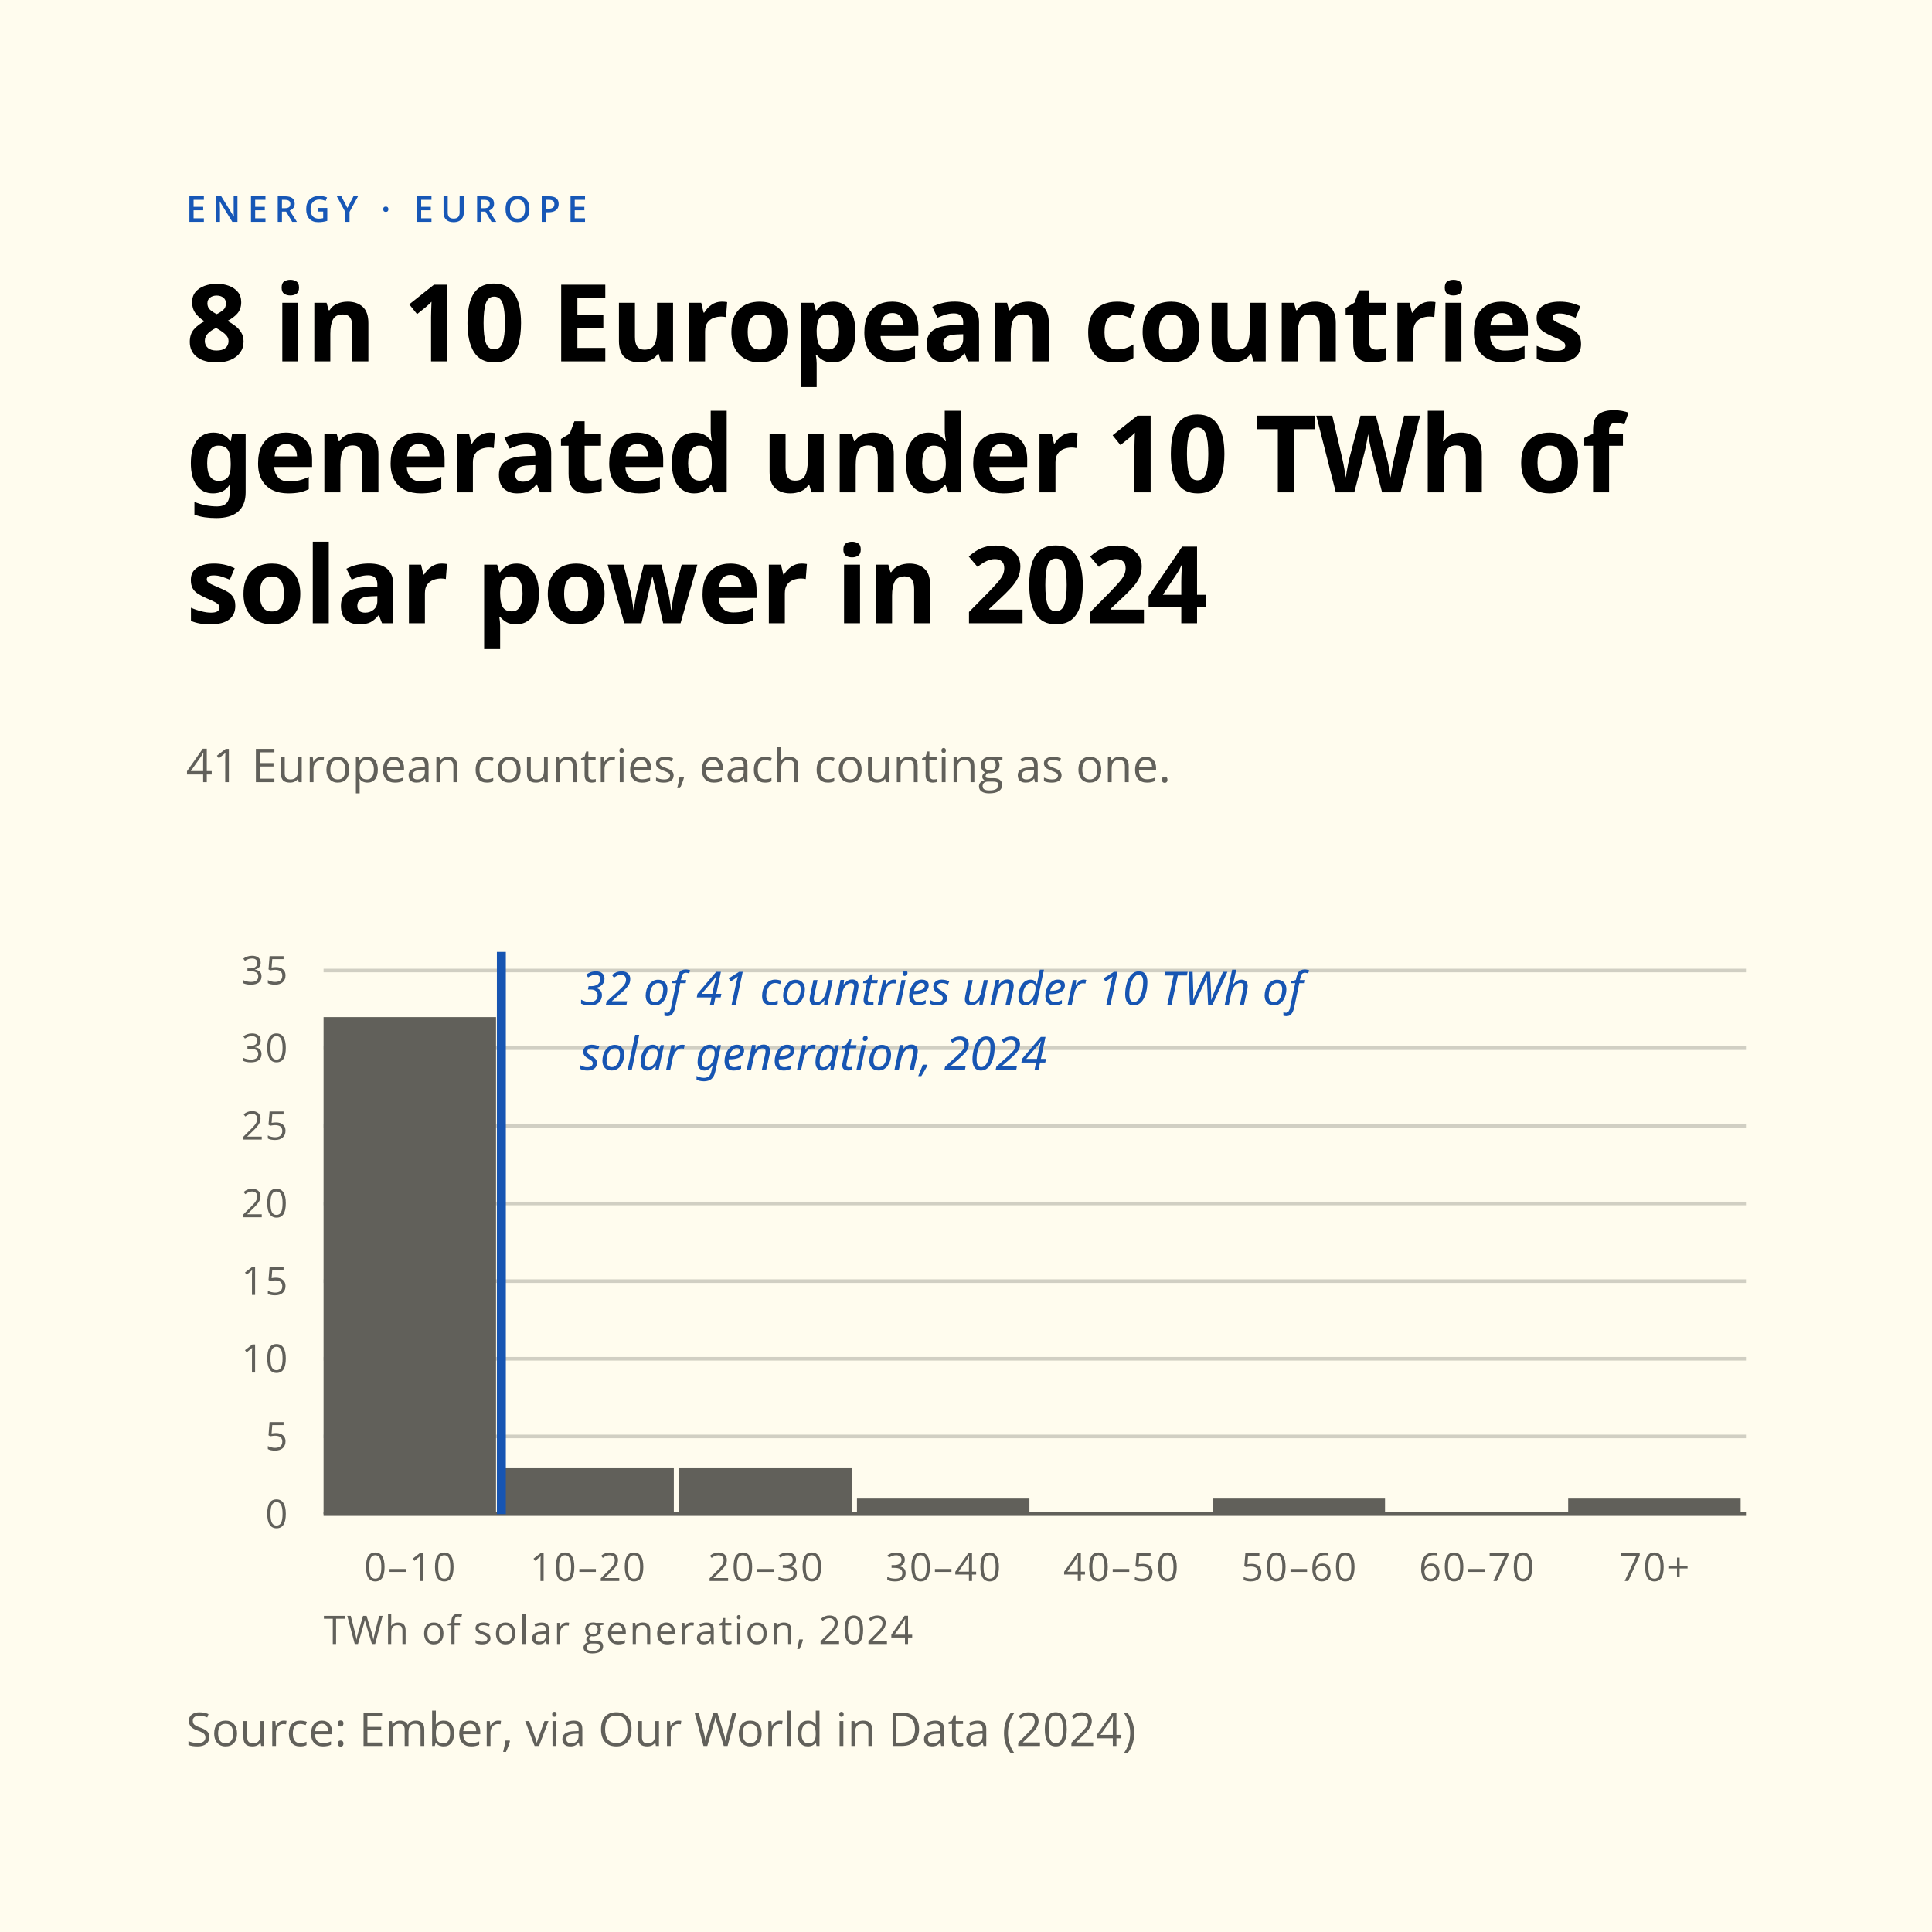
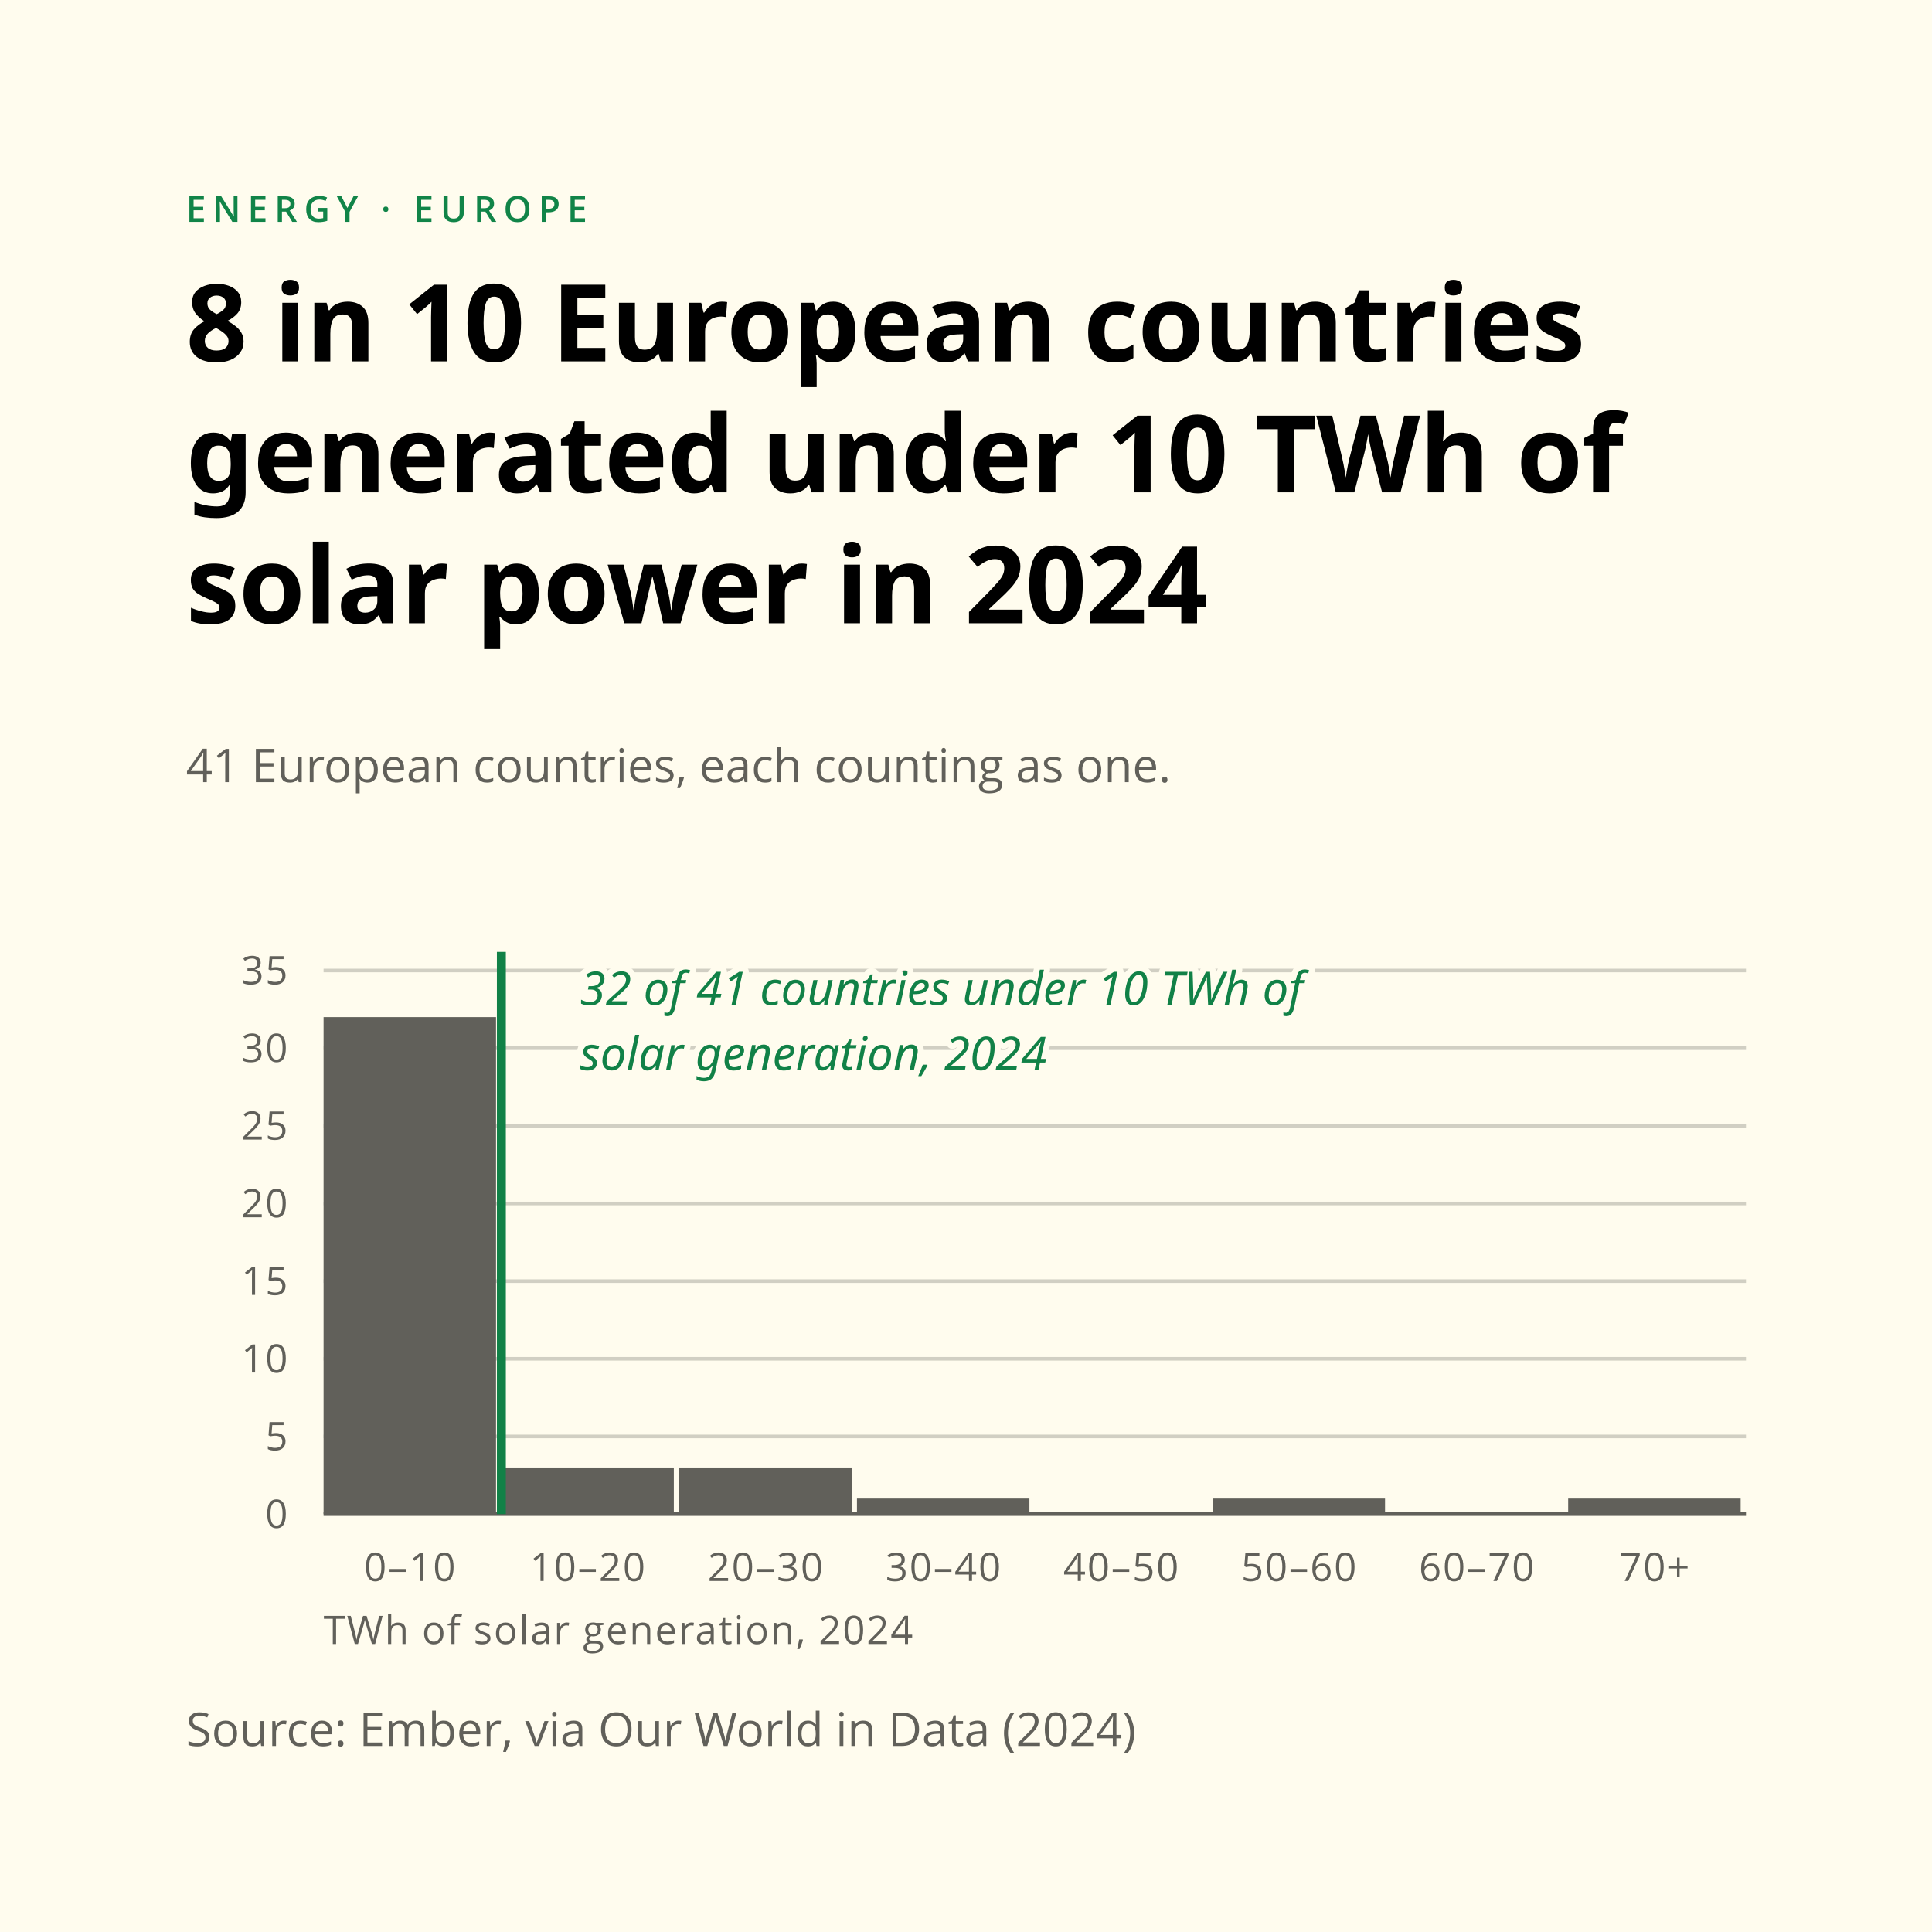
<svg xmlns="http://www.w3.org/2000/svg" width="540" height="540" viewBox="0 0 540 540" role="img" aria-label="Histogram of solar electricity generation across 41 European countries in 2024, in bins of 10 TWh.">
  <rect x="0" y="0" width="540" height="540" fill="#FFFCEE" />
-   <text x="52" y="62" font-family="Open Sans" font-size="10" font-weight="600" font-style="normal" letter-spacing="1.9" fill="#1757B6">ENERGY · EUROPE</text>
+   <text x="52" y="62" font-family="Open Sans" font-size="10" font-weight="600" font-style="normal" letter-spacing="1.9" fill="#118448">ENERGY · EUROPE</text>
  <text x="52" y="101" font-family="Merriweather" font-size="30" font-weight="700" font-style="normal" letter-spacing="-0.2" fill="#000000">8 in 10 European countries</text>
  <text x="52" y="137.602" font-family="Merriweather" font-size="30" font-weight="700" font-style="normal" letter-spacing="-0.2" fill="#000000">generated under 10 TWh of</text>
  <text x="52" y="174.203" font-family="Merriweather" font-size="30" font-weight="700" font-style="normal" letter-spacing="-0.2" fill="#000000">solar power in 2024</text>
  <text x="52" y="218.605" font-family="Open Sans" font-size="13" font-weight="400" font-style="normal" letter-spacing="0" fill="#61605a">41 European countries, each counting as one.</text>
  <text x="52" y="488" font-family="Open Sans" font-size="13" font-weight="400" font-style="normal" letter-spacing="0" fill="#61605a">Source: Ember, via Our World in Data (2024)</text>
  <g>
    <line x1="90.437" x2="488" y1="423.2" y2="423.2" stroke="#61605a" stroke-width="1" />
    <text x="80.437" y="427.05" text-anchor="end" font-family="Open Sans" font-size="11" font-weight="500" font-style="normal" letter-spacing="0.4" fill="#61605a">0</text>
  </g>
  <g>
    <line x1="90.437" x2="488" y1="401.494" y2="401.494" stroke="#d1cfc3" stroke-width="1" />
    <text x="80.437" y="405.344" text-anchor="end" font-family="Open Sans" font-size="11" font-weight="500" font-style="normal" letter-spacing="0.4" fill="#61605a">5</text>
  </g>
  <g>
    <line x1="90.437" x2="488" y1="379.787" y2="379.787" stroke="#d1cfc3" stroke-width="1" />
    <text x="80.437" y="383.637" text-anchor="end" font-family="Open Sans" font-size="11" font-weight="500" font-style="normal" letter-spacing="0.4" fill="#61605a">10</text>
  </g>
  <g>
    <line x1="90.437" x2="488" y1="358.081" y2="358.081" stroke="#d1cfc3" stroke-width="1" />
    <text x="80.437" y="361.931" text-anchor="end" font-family="Open Sans" font-size="11" font-weight="500" font-style="normal" letter-spacing="0.4" fill="#61605a">15</text>
  </g>
  <g>
    <line x1="90.437" x2="488" y1="336.375" y2="336.375" stroke="#d1cfc3" stroke-width="1" />
    <text x="80.437" y="340.225" text-anchor="end" font-family="Open Sans" font-size="11" font-weight="500" font-style="normal" letter-spacing="0.4" fill="#61605a">20</text>
  </g>
  <g>
    <line x1="90.437" x2="488" y1="314.668" y2="314.668" stroke="#d1cfc3" stroke-width="1" />
    <text x="80.437" y="318.518" text-anchor="end" font-family="Open Sans" font-size="11" font-weight="500" font-style="normal" letter-spacing="0.4" fill="#61605a">25</text>
  </g>
  <g>
    <line x1="90.437" x2="488" y1="292.962" y2="292.962" stroke="#d1cfc3" stroke-width="1" />
    <text x="80.437" y="296.812" text-anchor="end" font-family="Open Sans" font-size="11" font-weight="500" font-style="normal" letter-spacing="0.4" fill="#61605a">30</text>
  </g>
  <g>
    <line x1="90.437" x2="488" y1="271.256" y2="271.256" stroke="#d1cfc3" stroke-width="1" />
    <text x="80.437" y="275.106" text-anchor="end" font-family="Open Sans" font-size="11" font-weight="500" font-style="normal" letter-spacing="0.4" fill="#61605a">35</text>
  </g>
  <rect x="90.437" y="284.28" width="48.205" height="138.92" fill="#61605a" />
  <rect x="140.132" y="410.176" width="48.205" height="13.024" fill="#61605a" />
  <rect x="189.827" y="410.176" width="48.205" height="13.024" fill="#61605a" />
  <rect x="239.523" y="418.859" width="48.205" height="4.341" fill="#61605a" />
  <rect x="289.218" y="423.2" width="48.205" height="0" fill="#61605a" />
  <rect x="338.914" y="418.859" width="48.205" height="4.341" fill="#61605a" />
  <rect x="388.609" y="423.2" width="48.205" height="0" fill="#61605a" />
  <rect x="438.305" y="418.859" width="48.205" height="4.341" fill="#61605a" />
  <text x="114.539" y="441.9" text-anchor="middle" font-family="Open Sans" font-size="11" font-weight="500" font-style="normal" letter-spacing="0.4" fill="#61605a">0–10</text>
  <text x="164.234" y="441.9" text-anchor="middle" font-family="Open Sans" font-size="11" font-weight="500" font-style="normal" letter-spacing="0.4" fill="#61605a">10–20</text>
  <text x="213.93" y="441.9" text-anchor="middle" font-family="Open Sans" font-size="11" font-weight="500" font-style="normal" letter-spacing="0.4" fill="#61605a">20–30</text>
  <text x="263.625" y="441.9" text-anchor="middle" font-family="Open Sans" font-size="11" font-weight="500" font-style="normal" letter-spacing="0.4" fill="#61605a">30–40</text>
  <text x="313.321" y="441.9" text-anchor="middle" font-family="Open Sans" font-size="11" font-weight="500" font-style="normal" letter-spacing="0.4" fill="#61605a">40–50</text>
  <text x="363.016" y="441.9" text-anchor="middle" font-family="Open Sans" font-size="11" font-weight="500" font-style="normal" letter-spacing="0.4" fill="#61605a">50–60</text>
  <text x="412.711" y="441.9" text-anchor="middle" font-family="Open Sans" font-size="11" font-weight="500" font-style="normal" letter-spacing="0.4" fill="#61605a">60–70</text>
  <text x="462.407" y="441.9" text-anchor="middle" font-family="Open Sans" font-size="11" font-weight="500" font-style="normal" letter-spacing="0.4" fill="#61605a">70+</text>
-   <line x1="140.132" x2="140.132" y1="266.056" y2="423.2" stroke="#1755b2" stroke-width="2.5" />
-   <text x="162.132" y="280.892" fill="#1755b2" font-family="Merriweather" font-size="13" font-weight="400" font-style="italic" letter-spacing="0">32 of 41 countries under 10 TWh of</text>
-   <text x="162.132" y="299.092" fill="#1755b2" font-family="Merriweather" font-size="13" font-weight="400" font-style="italic" letter-spacing="0">solar generation, 2024</text>
+   <line x1="140.132" x2="140.132" y1="266.056" y2="423.2" stroke="#118147" stroke-width="2.5" />
+   <text x="162.132" y="280.892" fill="none" stroke="#FFFCEE" stroke-width="3.4" stroke-linejoin="round" font-family="Merriweather" font-size="13" font-weight="400" font-style="italic" letter-spacing="0">32 of 41 countries under 10 TWh of</text>
+   <text x="162.132" y="299.092" fill="none" stroke="#FFFCEE" stroke-width="3.4" stroke-linejoin="round" font-family="Merriweather" font-size="13" font-weight="400" font-style="italic" letter-spacing="0">solar generation, 2024</text>
+   <text x="162.132" y="280.892" fill="#118147" font-family="Merriweather" font-size="13" font-weight="400" font-style="italic" letter-spacing="0">32 of 41 countries under 10 TWh of</text>
+   <text x="162.132" y="299.092" fill="#118147" font-family="Merriweather" font-size="13" font-weight="400" font-style="italic" letter-spacing="0">solar generation, 2024</text>
  <text x="90.437" y="459.5" font-family="Open Sans" font-size="11" font-weight="500" font-style="normal" letter-spacing="0.4" fill="#61605a">TWh of solar generation, 2024</text>
</svg>
